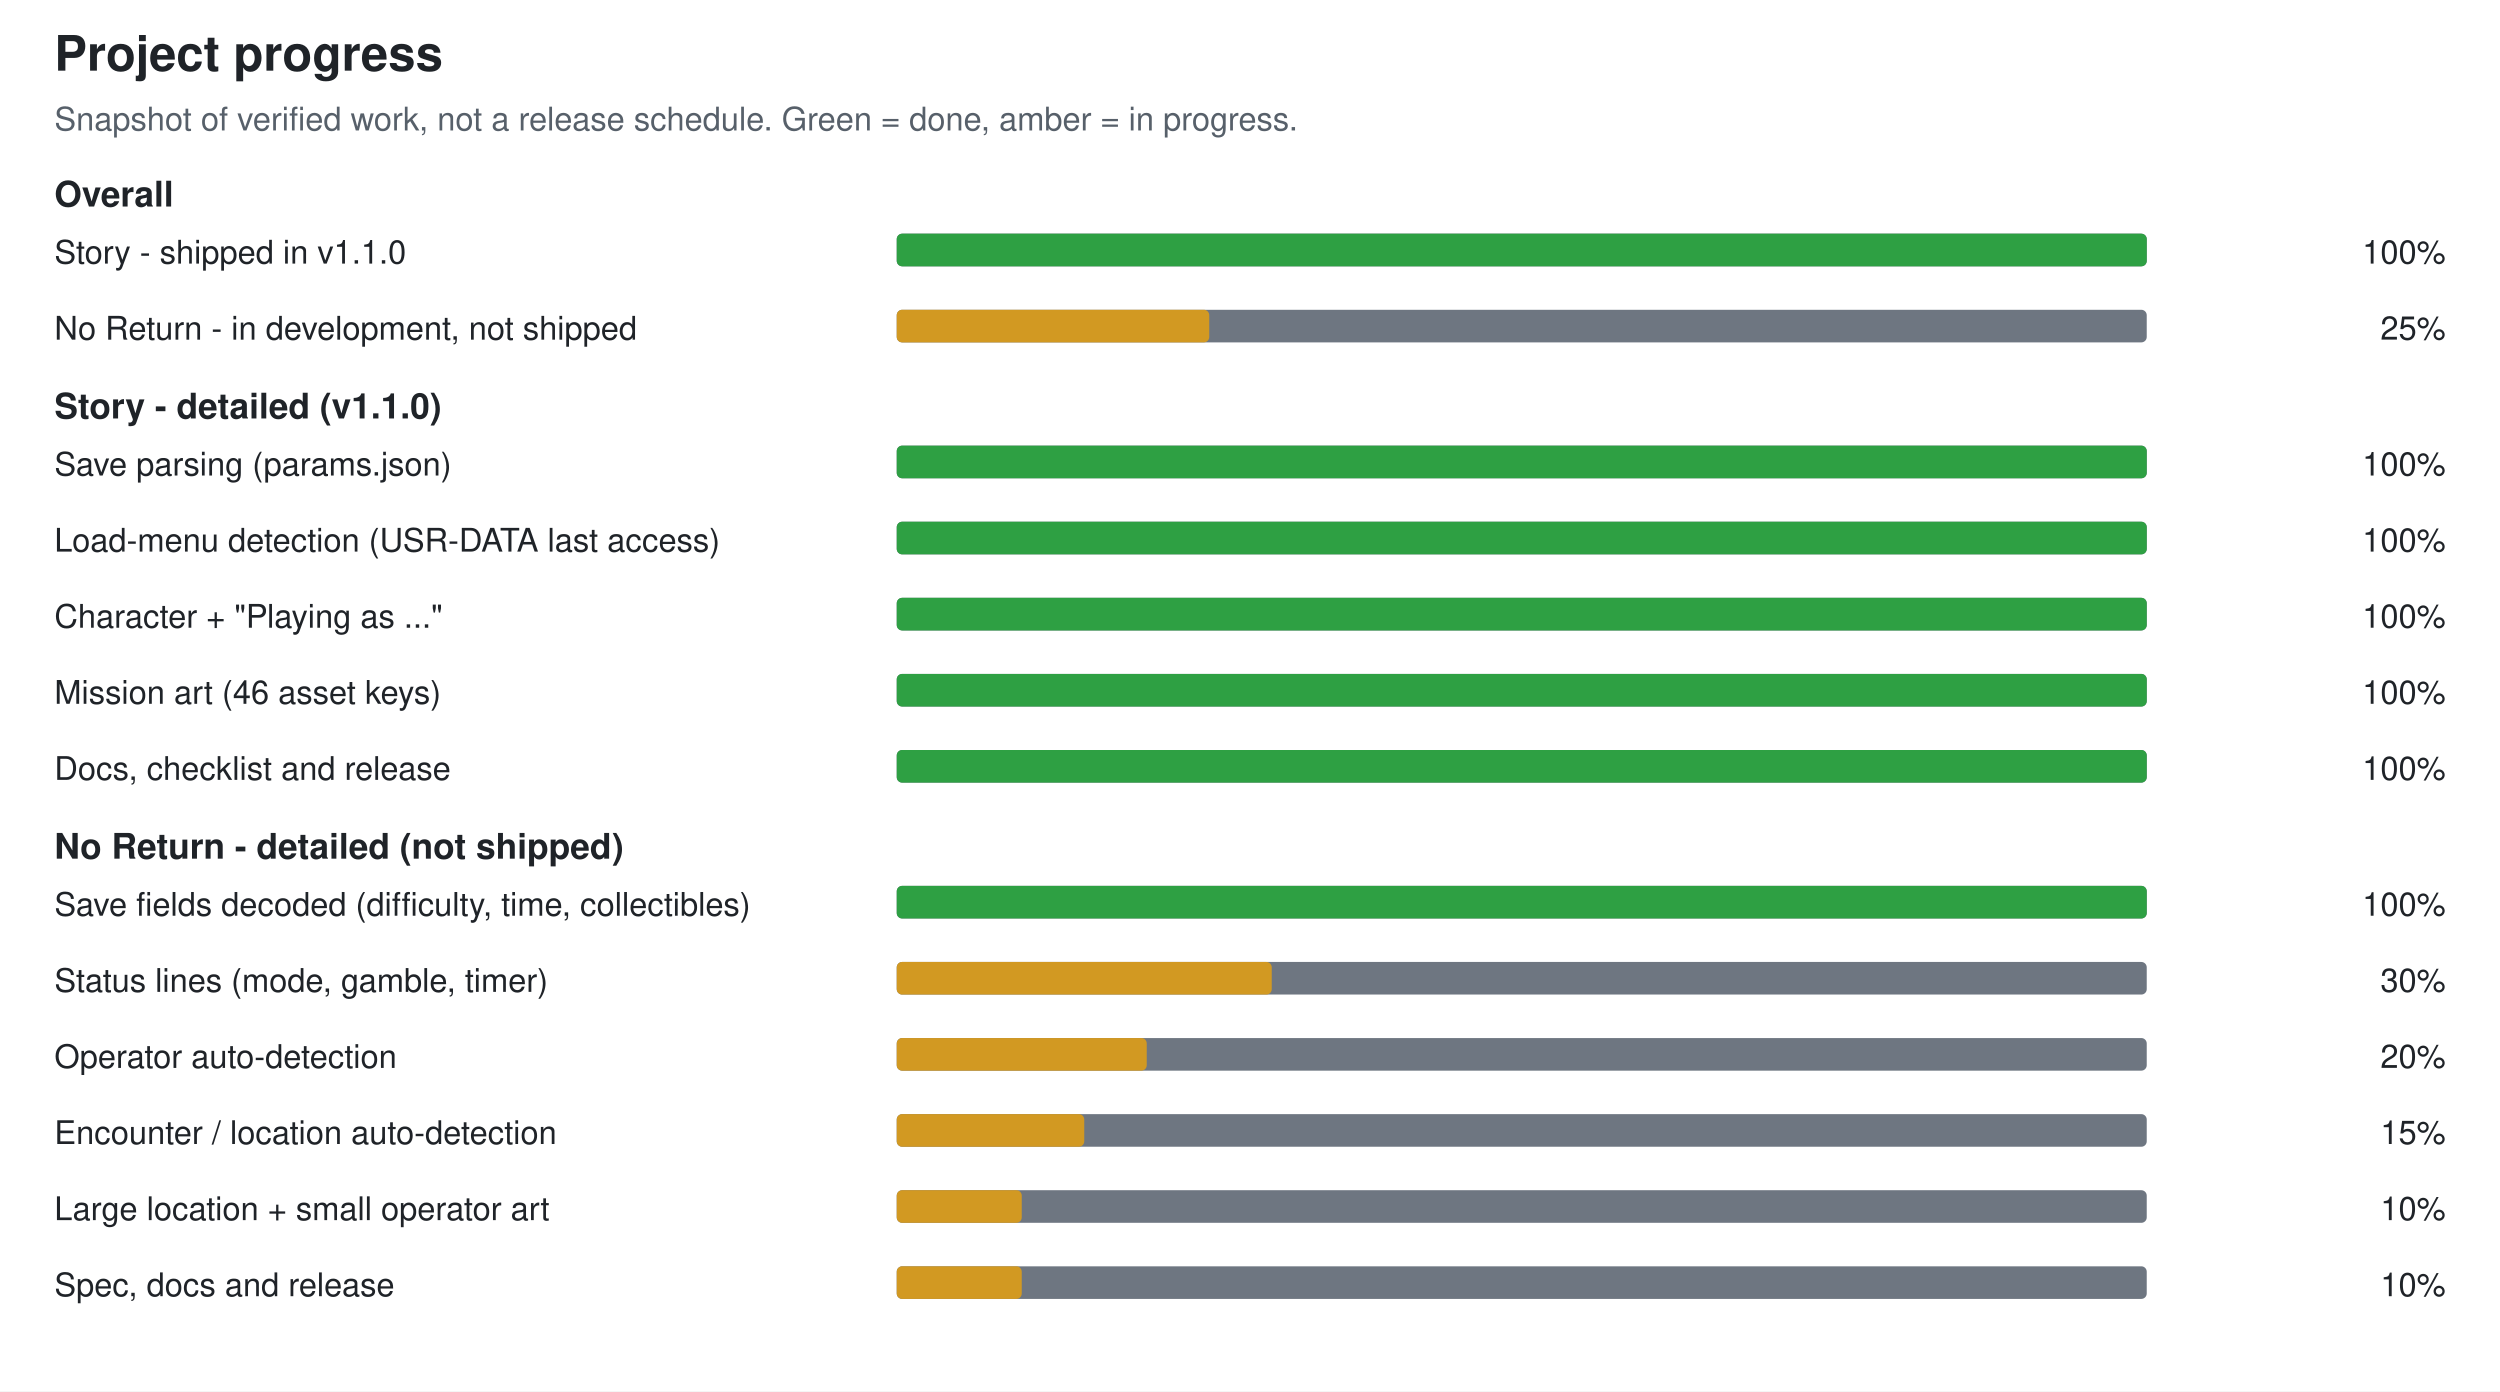
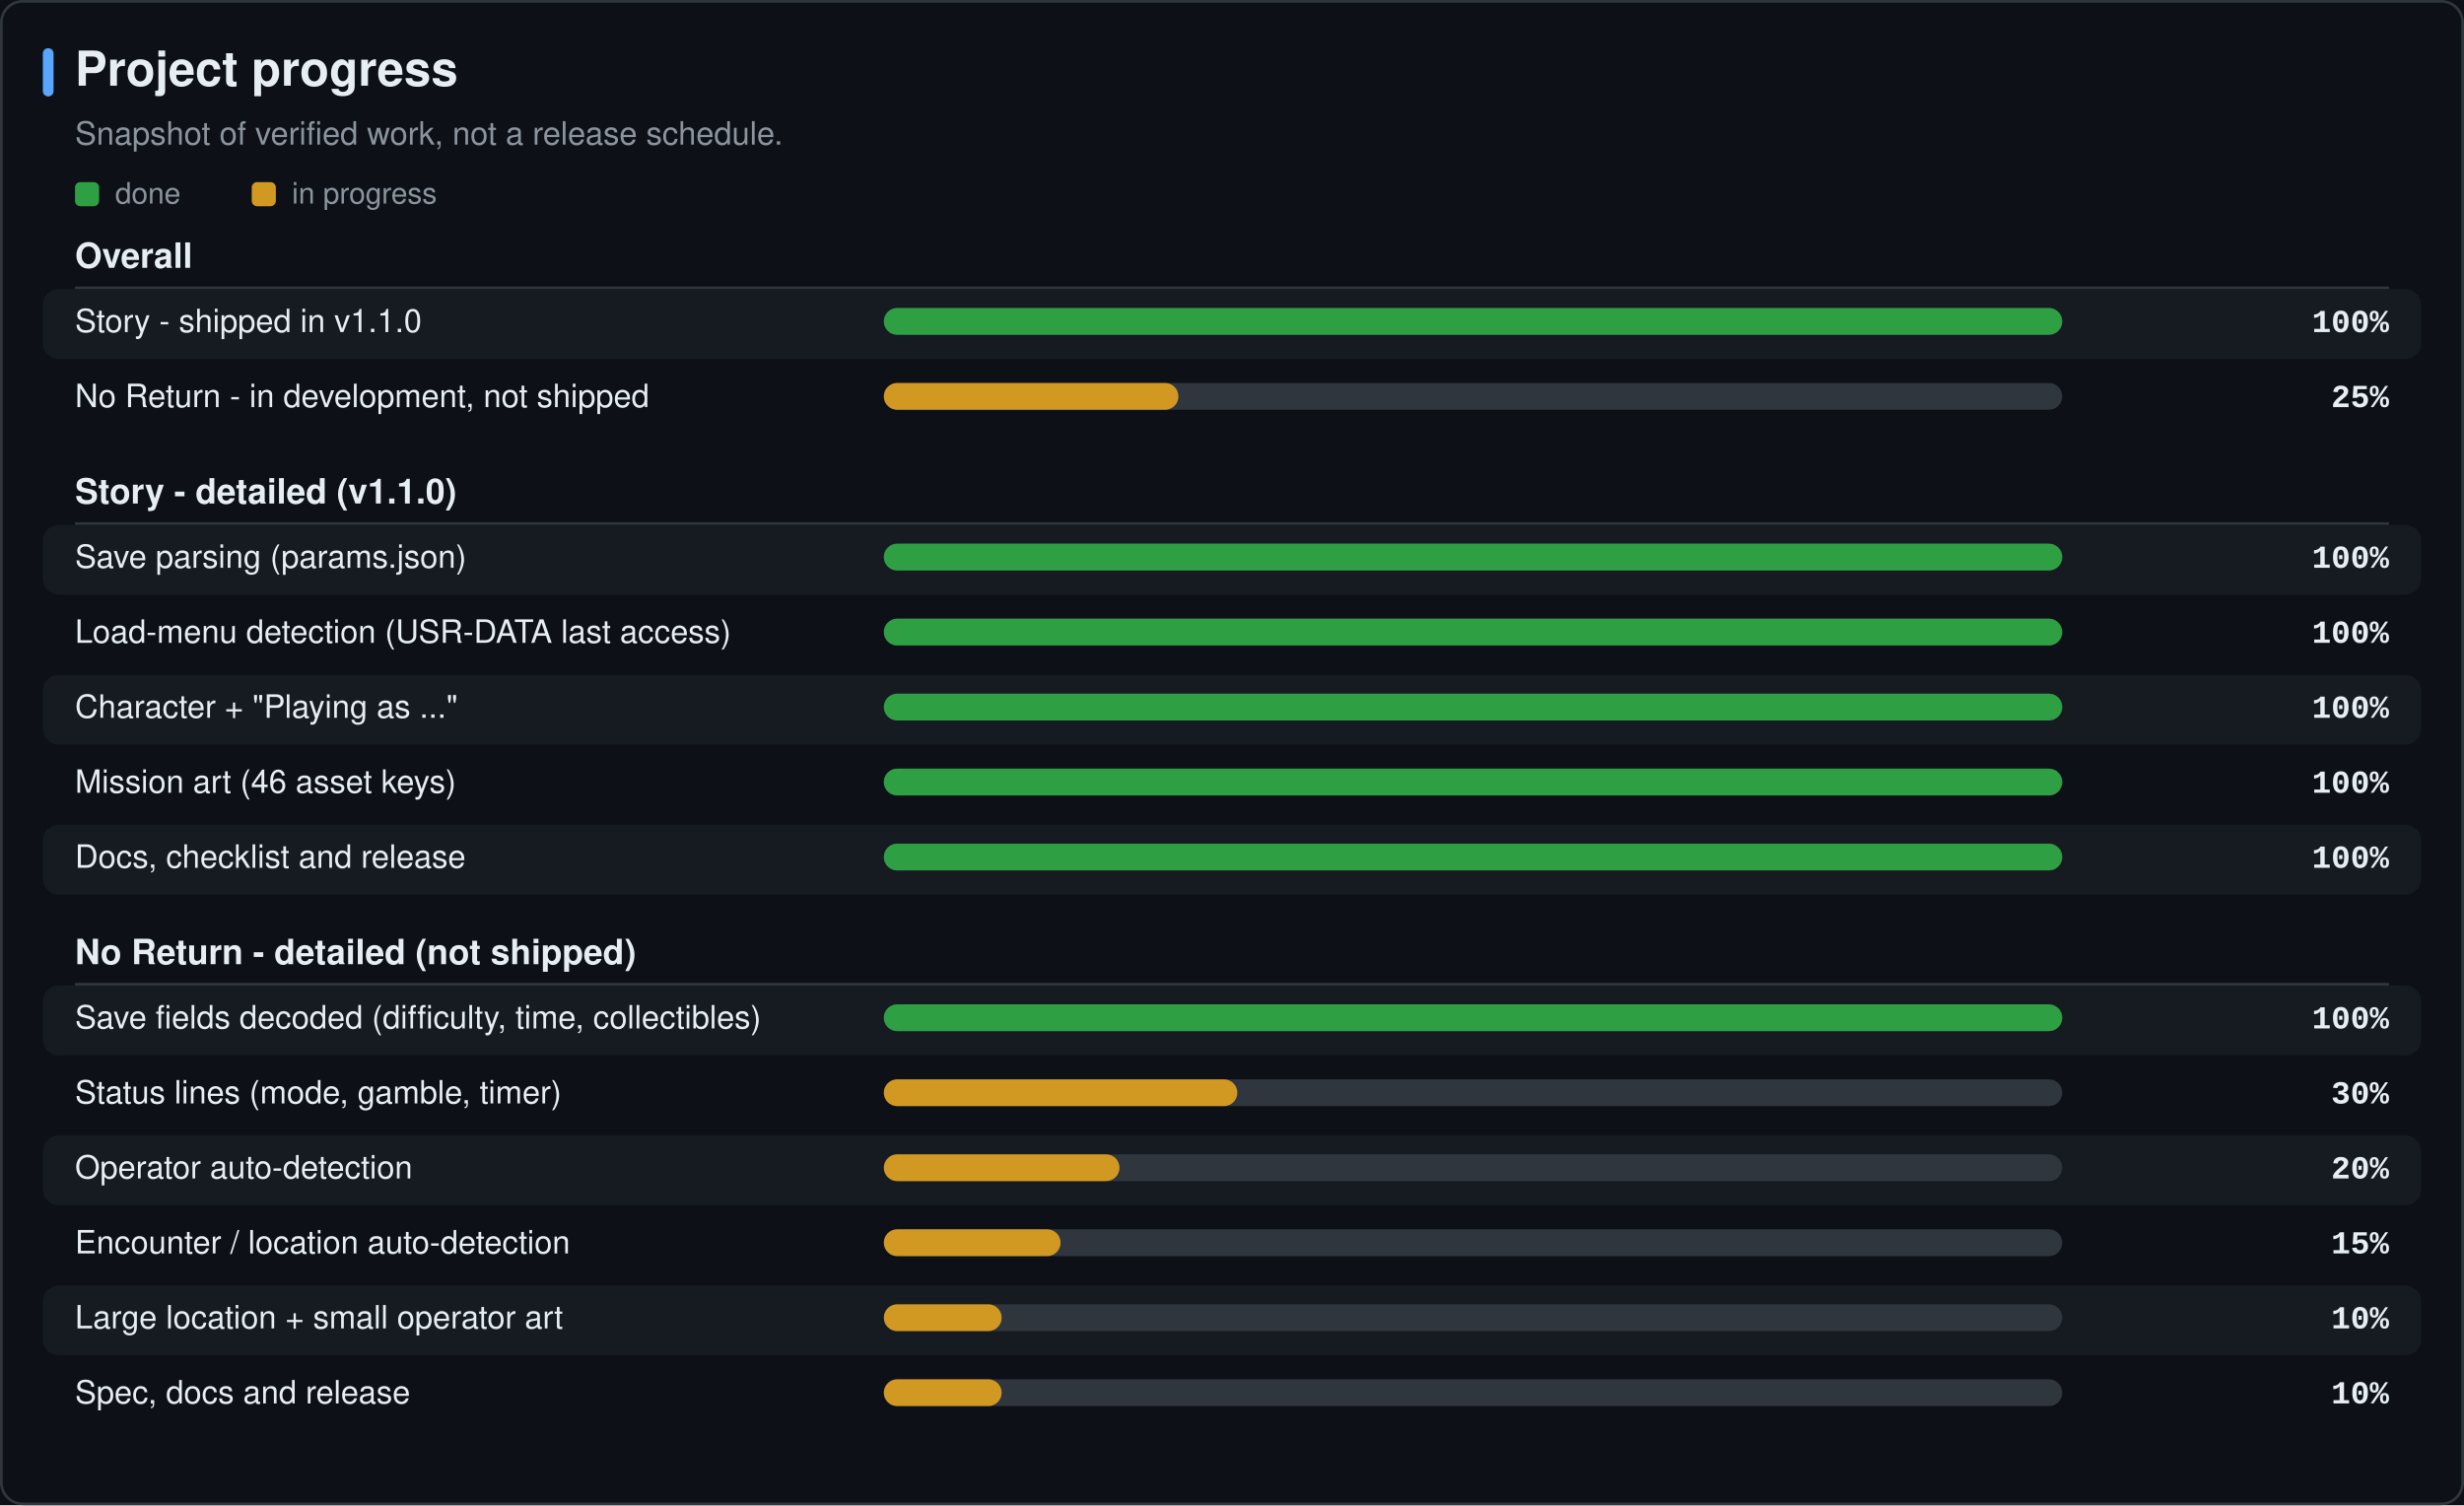
- <svg xmlns="http://www.w3.org/2000/svg" width="920" height="512" viewBox="0 0 920 512" role="img" aria-label="Progress bars for story and No Return support">
-   <rect width="920" height="512" fill="#ffffff" />
-   <text x="20" y="26" font-family="-apple-system, BlinkMacSystemFont, 'Segoe UI', Helvetica, Arial, sans-serif" font-size="18" font-weight="600" fill="#1f2328">Project progress</text>
-   <text x="20" y="48" font-family="-apple-system, BlinkMacSystemFont, 'Segoe UI', Helvetica, Arial, sans-serif" font-size="12" fill="#57606a">Snapshot of verified work, not a release schedule. Green = done, amber = in progress.</text>
-   <text x="20" y="76" font-family="-apple-system, BlinkMacSystemFont, 'Segoe UI', Helvetica, Arial, sans-serif" font-size="13" font-weight="600" fill="#1f2328">Overall</text>
-   <text x="20" y="97" font-family="-apple-system, BlinkMacSystemFont, 'Segoe UI', Helvetica, Arial, sans-serif" font-size="12" fill="#1f2328">Story - shipped in v1.1.0</text>
-   <rect x="330" y="86" width="460" height="12" rx="2" fill="#6e7681" />
-   <rect x="330" y="86" width="460.0" height="12" rx="2" fill="#2ea043" />
-   <text x="900" y="97" font-family="-apple-system, BlinkMacSystemFont, 'Segoe UI', Helvetica, Arial, sans-serif" font-size="12" text-anchor="end" fill="#1f2328">100%</text>
-   <text x="20" y="125" font-family="-apple-system, BlinkMacSystemFont, 'Segoe UI', Helvetica, Arial, sans-serif" font-size="12" fill="#1f2328">No Return - in development, not shipped</text>
-   <rect x="330" y="114" width="460" height="12" rx="2" fill="#6e7681" />
-   <rect x="330" y="114" width="115.0" height="12" rx="2" fill="#d29922" />
-   <text x="900" y="125" font-family="-apple-system, BlinkMacSystemFont, 'Segoe UI', Helvetica, Arial, sans-serif" font-size="12" text-anchor="end" fill="#1f2328">25%</text>
-   <text x="20" y="154" font-family="-apple-system, BlinkMacSystemFont, 'Segoe UI', Helvetica, Arial, sans-serif" font-size="13" font-weight="600" fill="#1f2328">Story - detailed (v1.1.0)</text>
-   <text x="20" y="175" font-family="-apple-system, BlinkMacSystemFont, 'Segoe UI', Helvetica, Arial, sans-serif" font-size="12" fill="#1f2328">Save parsing (params.json)</text>
-   <rect x="330" y="164" width="460" height="12" rx="2" fill="#6e7681" />
-   <rect x="330" y="164" width="460.0" height="12" rx="2" fill="#2ea043" />
-   <text x="900" y="175" font-family="-apple-system, BlinkMacSystemFont, 'Segoe UI', Helvetica, Arial, sans-serif" font-size="12" text-anchor="end" fill="#1f2328">100%</text>
-   <text x="20" y="203" font-family="-apple-system, BlinkMacSystemFont, 'Segoe UI', Helvetica, Arial, sans-serif" font-size="12" fill="#1f2328">Load-menu detection (USR-DATA last access)</text>
-   <rect x="330" y="192" width="460" height="12" rx="2" fill="#6e7681" />
-   <rect x="330" y="192" width="460.0" height="12" rx="2" fill="#2ea043" />
-   <text x="900" y="203" font-family="-apple-system, BlinkMacSystemFont, 'Segoe UI', Helvetica, Arial, sans-serif" font-size="12" text-anchor="end" fill="#1f2328">100%</text>
-   <text x="20" y="231" font-family="-apple-system, BlinkMacSystemFont, 'Segoe UI', Helvetica, Arial, sans-serif" font-size="12" fill="#1f2328">Character + "Playing as ..."</text>
-   <rect x="330" y="220" width="460" height="12" rx="2" fill="#6e7681" />
-   <rect x="330" y="220" width="460.0" height="12" rx="2" fill="#2ea043" />
-   <text x="900" y="231" font-family="-apple-system, BlinkMacSystemFont, 'Segoe UI', Helvetica, Arial, sans-serif" font-size="12" text-anchor="end" fill="#1f2328">100%</text>
-   <text x="20" y="259" font-family="-apple-system, BlinkMacSystemFont, 'Segoe UI', Helvetica, Arial, sans-serif" font-size="12" fill="#1f2328">Mission art (46 asset keys)</text>
-   <rect x="330" y="248" width="460" height="12" rx="2" fill="#6e7681" />
-   <rect x="330" y="248" width="460.0" height="12" rx="2" fill="#2ea043" />
-   <text x="900" y="259" font-family="-apple-system, BlinkMacSystemFont, 'Segoe UI', Helvetica, Arial, sans-serif" font-size="12" text-anchor="end" fill="#1f2328">100%</text>
-   <text x="20" y="287" font-family="-apple-system, BlinkMacSystemFont, 'Segoe UI', Helvetica, Arial, sans-serif" font-size="12" fill="#1f2328">Docs, checklist and release</text>
-   <rect x="330" y="276" width="460" height="12" rx="2" fill="#6e7681" />
-   <rect x="330" y="276" width="460.0" height="12" rx="2" fill="#2ea043" />
-   <text x="900" y="287" font-family="-apple-system, BlinkMacSystemFont, 'Segoe UI', Helvetica, Arial, sans-serif" font-size="12" text-anchor="end" fill="#1f2328">100%</text>
-   <text x="20" y="316" font-family="-apple-system, BlinkMacSystemFont, 'Segoe UI', Helvetica, Arial, sans-serif" font-size="13" font-weight="600" fill="#1f2328">No Return - detailed (not shipped)</text>
-   <text x="20" y="337" font-family="-apple-system, BlinkMacSystemFont, 'Segoe UI', Helvetica, Arial, sans-serif" font-size="12" fill="#1f2328">Save fields decoded (difficulty, time, collectibles)</text>
-   <rect x="330" y="326" width="460" height="12" rx="2" fill="#6e7681" />
-   <rect x="330" y="326" width="460.0" height="12" rx="2" fill="#2ea043" />
-   <text x="900" y="337" font-family="-apple-system, BlinkMacSystemFont, 'Segoe UI', Helvetica, Arial, sans-serif" font-size="12" text-anchor="end" fill="#1f2328">100%</text>
-   <text x="20" y="365" font-family="-apple-system, BlinkMacSystemFont, 'Segoe UI', Helvetica, Arial, sans-serif" font-size="12" fill="#1f2328">Status lines (mode, gamble, timer)</text>
-   <rect x="330" y="354" width="460" height="12" rx="2" fill="#6e7681" />
-   <rect x="330" y="354" width="138.0" height="12" rx="2" fill="#d29922" />
-   <text x="900" y="365" font-family="-apple-system, BlinkMacSystemFont, 'Segoe UI', Helvetica, Arial, sans-serif" font-size="12" text-anchor="end" fill="#1f2328">30%</text>
-   <text x="20" y="393" font-family="-apple-system, BlinkMacSystemFont, 'Segoe UI', Helvetica, Arial, sans-serif" font-size="12" fill="#1f2328">Operator auto-detection</text>
-   <rect x="330" y="382" width="460" height="12" rx="2" fill="#6e7681" />
-   <rect x="330" y="382" width="92.0" height="12" rx="2" fill="#d29922" />
-   <text x="900" y="393" font-family="-apple-system, BlinkMacSystemFont, 'Segoe UI', Helvetica, Arial, sans-serif" font-size="12" text-anchor="end" fill="#1f2328">20%</text>
-   <text x="20" y="421" font-family="-apple-system, BlinkMacSystemFont, 'Segoe UI', Helvetica, Arial, sans-serif" font-size="12" fill="#1f2328">Encounter / location auto-detection</text>
-   <rect x="330" y="410" width="460" height="12" rx="2" fill="#6e7681" />
-   <rect x="330" y="410" width="69.0" height="12" rx="2" fill="#d29922" />
-   <text x="900" y="421" font-family="-apple-system, BlinkMacSystemFont, 'Segoe UI', Helvetica, Arial, sans-serif" font-size="12" text-anchor="end" fill="#1f2328">15%</text>
-   <text x="20" y="449" font-family="-apple-system, BlinkMacSystemFont, 'Segoe UI', Helvetica, Arial, sans-serif" font-size="12" fill="#1f2328">Large location + small operator art</text>
-   <rect x="330" y="438" width="460" height="12" rx="2" fill="#6e7681" />
-   <rect x="330" y="438" width="46.0" height="12" rx="2" fill="#d29922" />
-   <text x="900" y="449" font-family="-apple-system, BlinkMacSystemFont, 'Segoe UI', Helvetica, Arial, sans-serif" font-size="12" text-anchor="end" fill="#1f2328">10%</text>
-   <text x="20" y="477" font-family="-apple-system, BlinkMacSystemFont, 'Segoe UI', Helvetica, Arial, sans-serif" font-size="12" fill="#1f2328">Spec, docs and release</text>
-   <rect x="330" y="466" width="460" height="12" rx="2" fill="#6e7681" />
-   <rect x="330" y="466" width="46.0" height="12" rx="2" fill="#d29922" />
-   <text x="900" y="477" font-family="-apple-system, BlinkMacSystemFont, 'Segoe UI', Helvetica, Arial, sans-serif" font-size="12" text-anchor="end" fill="#1f2328">10%</text>
+ <svg xmlns="http://www.w3.org/2000/svg" width="920" height="562" viewBox="0 0 920 562" role="img" aria-label="Progress bars for story and No Return support">
+   <rect width="920" height="562" fill="#0d1117" />
+   <rect x="0.5" y="0.5" width="919" height="561" rx="8" fill="none" stroke="#30363d" />
+   <rect x="16" y="18" width="4" height="18" rx="2" fill="#58a6ff" />
+   <text x="28" y="32" font-family="-apple-system, BlinkMacSystemFont, 'Segoe UI', Helvetica, Arial, sans-serif" font-size="18" font-weight="600" fill="#e6edf3">Project progress</text>
+   <text x="28" y="54" font-family="-apple-system, BlinkMacSystemFont, 'Segoe UI', Helvetica, Arial, sans-serif" font-size="12" fill="#8b949e">Snapshot of verified work, not a release schedule.</text>
+   <rect x="28" y="68" width="9" height="9" rx="2" fill="#2ea043" />
+   <text x="43" y="76" font-family="-apple-system, BlinkMacSystemFont, 'Segoe UI', Helvetica, Arial, sans-serif" font-size="11" fill="#8b949e">done</text>
+   <rect x="94" y="68" width="9" height="9" rx="2" fill="#d29922" />
+   <text x="109" y="76" font-family="-apple-system, BlinkMacSystemFont, 'Segoe UI', Helvetica, Arial, sans-serif" font-size="11" fill="#8b949e">in progress</text>
+   <text x="28" y="100" font-family="-apple-system, BlinkMacSystemFont, 'Segoe UI', Helvetica, Arial, sans-serif" font-size="13" font-weight="600" fill="#e6edf3">Overall</text>
+   <rect x="28" y="107" width="864" height="1" fill="#30363d" />
+   <rect x="16" y="108" width="888" height="26" rx="6" fill="#161b22" />
+   <text x="28" y="124" font-family="-apple-system, BlinkMacSystemFont, 'Segoe UI', Helvetica, Arial, sans-serif" font-size="12" fill="#e6edf3">Story - shipped in v1.1.0</text>
+   <rect x="330" y="115" width="440" height="10" rx="5" fill="#30363d" />
+   <rect x="330" y="115" width="440.0" height="10" rx="5" fill="#2ea043" />
+   <text x="892" y="124" font-family="ui-monospace, SFMono-Regular, 'SF Mono', Menlo, Consolas, 'Liberation Mono', monospace" font-size="12" font-weight="600" text-anchor="end" fill="#e6edf3">100%</text>
+   <text x="28" y="152" font-family="-apple-system, BlinkMacSystemFont, 'Segoe UI', Helvetica, Arial, sans-serif" font-size="12" fill="#e6edf3">No Return - in development, not shipped</text>
+   <rect x="330" y="143" width="440" height="10" rx="5" fill="#30363d" />
+   <rect x="330" y="143" width="110.0" height="10" rx="5" fill="#d29922" />
+   <text x="892" y="152" font-family="ui-monospace, SFMono-Regular, 'SF Mono', Menlo, Consolas, 'Liberation Mono', monospace" font-size="12" font-weight="600" text-anchor="end" fill="#e6edf3">25%</text>
+   <text x="28" y="188" font-family="-apple-system, BlinkMacSystemFont, 'Segoe UI', Helvetica, Arial, sans-serif" font-size="13" font-weight="600" fill="#e6edf3">Story - detailed (v1.1.0)</text>
+   <rect x="28" y="195" width="864" height="1" fill="#30363d" />
+   <rect x="16" y="196" width="888" height="26" rx="6" fill="#161b22" />
+   <text x="28" y="212" font-family="-apple-system, BlinkMacSystemFont, 'Segoe UI', Helvetica, Arial, sans-serif" font-size="12" fill="#e6edf3">Save parsing (params.json)</text>
+   <rect x="330" y="203" width="440" height="10" rx="5" fill="#30363d" />
+   <rect x="330" y="203" width="440.0" height="10" rx="5" fill="#2ea043" />
+   <text x="892" y="212" font-family="ui-monospace, SFMono-Regular, 'SF Mono', Menlo, Consolas, 'Liberation Mono', monospace" font-size="12" font-weight="600" text-anchor="end" fill="#e6edf3">100%</text>
+   <text x="28" y="240" font-family="-apple-system, BlinkMacSystemFont, 'Segoe UI', Helvetica, Arial, sans-serif" font-size="12" fill="#e6edf3">Load-menu detection (USR-DATA last access)</text>
+   <rect x="330" y="231" width="440" height="10" rx="5" fill="#30363d" />
+   <rect x="330" y="231" width="440.0" height="10" rx="5" fill="#2ea043" />
+   <text x="892" y="240" font-family="ui-monospace, SFMono-Regular, 'SF Mono', Menlo, Consolas, 'Liberation Mono', monospace" font-size="12" font-weight="600" text-anchor="end" fill="#e6edf3">100%</text>
+   <rect x="16" y="252" width="888" height="26" rx="6" fill="#161b22" />
+   <text x="28" y="268" font-family="-apple-system, BlinkMacSystemFont, 'Segoe UI', Helvetica, Arial, sans-serif" font-size="12" fill="#e6edf3">Character + "Playing as ..."</text>
+   <rect x="330" y="259" width="440" height="10" rx="5" fill="#30363d" />
+   <rect x="330" y="259" width="440.0" height="10" rx="5" fill="#2ea043" />
+   <text x="892" y="268" font-family="ui-monospace, SFMono-Regular, 'SF Mono', Menlo, Consolas, 'Liberation Mono', monospace" font-size="12" font-weight="600" text-anchor="end" fill="#e6edf3">100%</text>
+   <text x="28" y="296" font-family="-apple-system, BlinkMacSystemFont, 'Segoe UI', Helvetica, Arial, sans-serif" font-size="12" fill="#e6edf3">Mission art (46 asset keys)</text>
+   <rect x="330" y="287" width="440" height="10" rx="5" fill="#30363d" />
+   <rect x="330" y="287" width="440.0" height="10" rx="5" fill="#2ea043" />
+   <text x="892" y="296" font-family="ui-monospace, SFMono-Regular, 'SF Mono', Menlo, Consolas, 'Liberation Mono', monospace" font-size="12" font-weight="600" text-anchor="end" fill="#e6edf3">100%</text>
+   <rect x="16" y="308" width="888" height="26" rx="6" fill="#161b22" />
+   <text x="28" y="324" font-family="-apple-system, BlinkMacSystemFont, 'Segoe UI', Helvetica, Arial, sans-serif" font-size="12" fill="#e6edf3">Docs, checklist and release</text>
+   <rect x="330" y="315" width="440" height="10" rx="5" fill="#30363d" />
+   <rect x="330" y="315" width="440.0" height="10" rx="5" fill="#2ea043" />
+   <text x="892" y="324" font-family="ui-monospace, SFMono-Regular, 'SF Mono', Menlo, Consolas, 'Liberation Mono', monospace" font-size="12" font-weight="600" text-anchor="end" fill="#e6edf3">100%</text>
+   <text x="28" y="360" font-family="-apple-system, BlinkMacSystemFont, 'Segoe UI', Helvetica, Arial, sans-serif" font-size="13" font-weight="600" fill="#e6edf3">No Return - detailed (not shipped)</text>
+   <rect x="28" y="367" width="864" height="1" fill="#30363d" />
+   <rect x="16" y="368" width="888" height="26" rx="6" fill="#161b22" />
+   <text x="28" y="384" font-family="-apple-system, BlinkMacSystemFont, 'Segoe UI', Helvetica, Arial, sans-serif" font-size="12" fill="#e6edf3">Save fields decoded (difficulty, time, collectibles)</text>
+   <rect x="330" y="375" width="440" height="10" rx="5" fill="#30363d" />
+   <rect x="330" y="375" width="440.0" height="10" rx="5" fill="#2ea043" />
+   <text x="892" y="384" font-family="ui-monospace, SFMono-Regular, 'SF Mono', Menlo, Consolas, 'Liberation Mono', monospace" font-size="12" font-weight="600" text-anchor="end" fill="#e6edf3">100%</text>
+   <text x="28" y="412" font-family="-apple-system, BlinkMacSystemFont, 'Segoe UI', Helvetica, Arial, sans-serif" font-size="12" fill="#e6edf3">Status lines (mode, gamble, timer)</text>
+   <rect x="330" y="403" width="440" height="10" rx="5" fill="#30363d" />
+   <rect x="330" y="403" width="132.0" height="10" rx="5" fill="#d29922" />
+   <text x="892" y="412" font-family="ui-monospace, SFMono-Regular, 'SF Mono', Menlo, Consolas, 'Liberation Mono', monospace" font-size="12" font-weight="600" text-anchor="end" fill="#e6edf3">30%</text>
+   <rect x="16" y="424" width="888" height="26" rx="6" fill="#161b22" />
+   <text x="28" y="440" font-family="-apple-system, BlinkMacSystemFont, 'Segoe UI', Helvetica, Arial, sans-serif" font-size="12" fill="#e6edf3">Operator auto-detection</text>
+   <rect x="330" y="431" width="440" height="10" rx="5" fill="#30363d" />
+   <rect x="330" y="431" width="88.0" height="10" rx="5" fill="#d29922" />
+   <text x="892" y="440" font-family="ui-monospace, SFMono-Regular, 'SF Mono', Menlo, Consolas, 'Liberation Mono', monospace" font-size="12" font-weight="600" text-anchor="end" fill="#e6edf3">20%</text>
+   <text x="28" y="468" font-family="-apple-system, BlinkMacSystemFont, 'Segoe UI', Helvetica, Arial, sans-serif" font-size="12" fill="#e6edf3">Encounter / location auto-detection</text>
+   <rect x="330" y="459" width="440" height="10" rx="5" fill="#30363d" />
+   <rect x="330" y="459" width="66.0" height="10" rx="5" fill="#d29922" />
+   <text x="892" y="468" font-family="ui-monospace, SFMono-Regular, 'SF Mono', Menlo, Consolas, 'Liberation Mono', monospace" font-size="12" font-weight="600" text-anchor="end" fill="#e6edf3">15%</text>
+   <rect x="16" y="480" width="888" height="26" rx="6" fill="#161b22" />
+   <text x="28" y="496" font-family="-apple-system, BlinkMacSystemFont, 'Segoe UI', Helvetica, Arial, sans-serif" font-size="12" fill="#e6edf3">Large location + small operator art</text>
+   <rect x="330" y="487" width="440" height="10" rx="5" fill="#30363d" />
+   <rect x="330" y="487" width="44.0" height="10" rx="5" fill="#d29922" />
+   <text x="892" y="496" font-family="ui-monospace, SFMono-Regular, 'SF Mono', Menlo, Consolas, 'Liberation Mono', monospace" font-size="12" font-weight="600" text-anchor="end" fill="#e6edf3">10%</text>
+   <text x="28" y="524" font-family="-apple-system, BlinkMacSystemFont, 'Segoe UI', Helvetica, Arial, sans-serif" font-size="12" fill="#e6edf3">Spec, docs and release</text>
+   <rect x="330" y="515" width="440" height="10" rx="5" fill="#30363d" />
+   <rect x="330" y="515" width="44.0" height="10" rx="5" fill="#d29922" />
+   <text x="892" y="524" font-family="ui-monospace, SFMono-Regular, 'SF Mono', Menlo, Consolas, 'Liberation Mono', monospace" font-size="12" font-weight="600" text-anchor="end" fill="#e6edf3">10%</text>
</svg>
